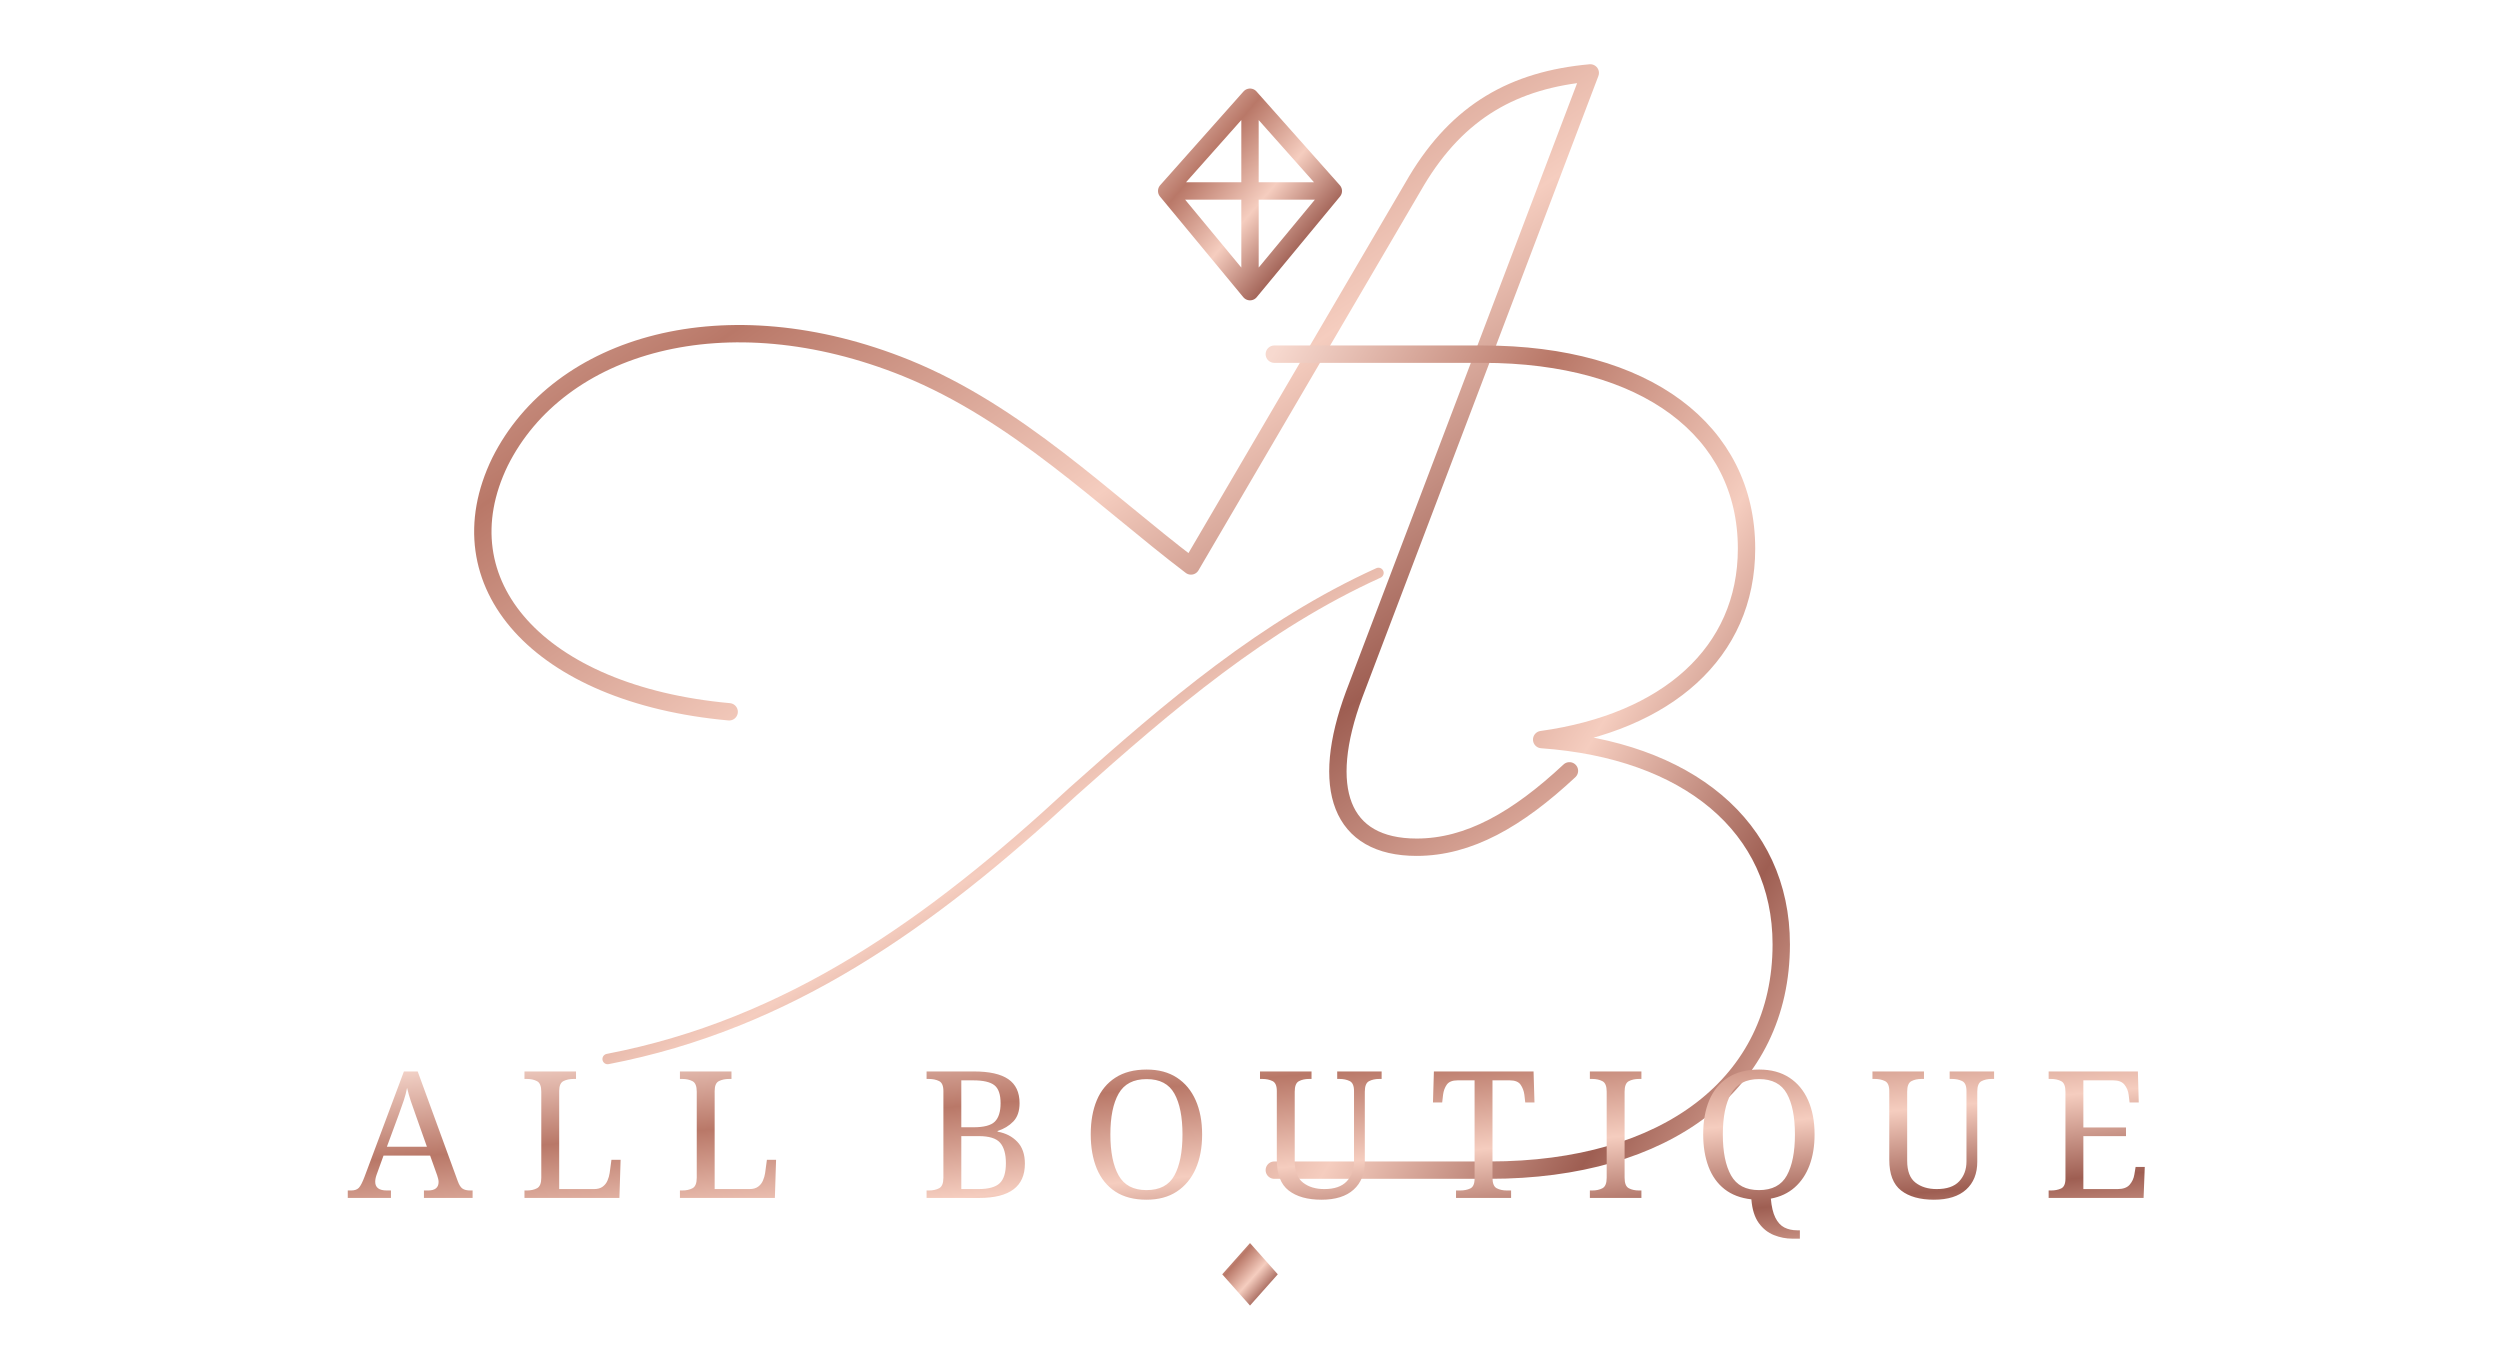
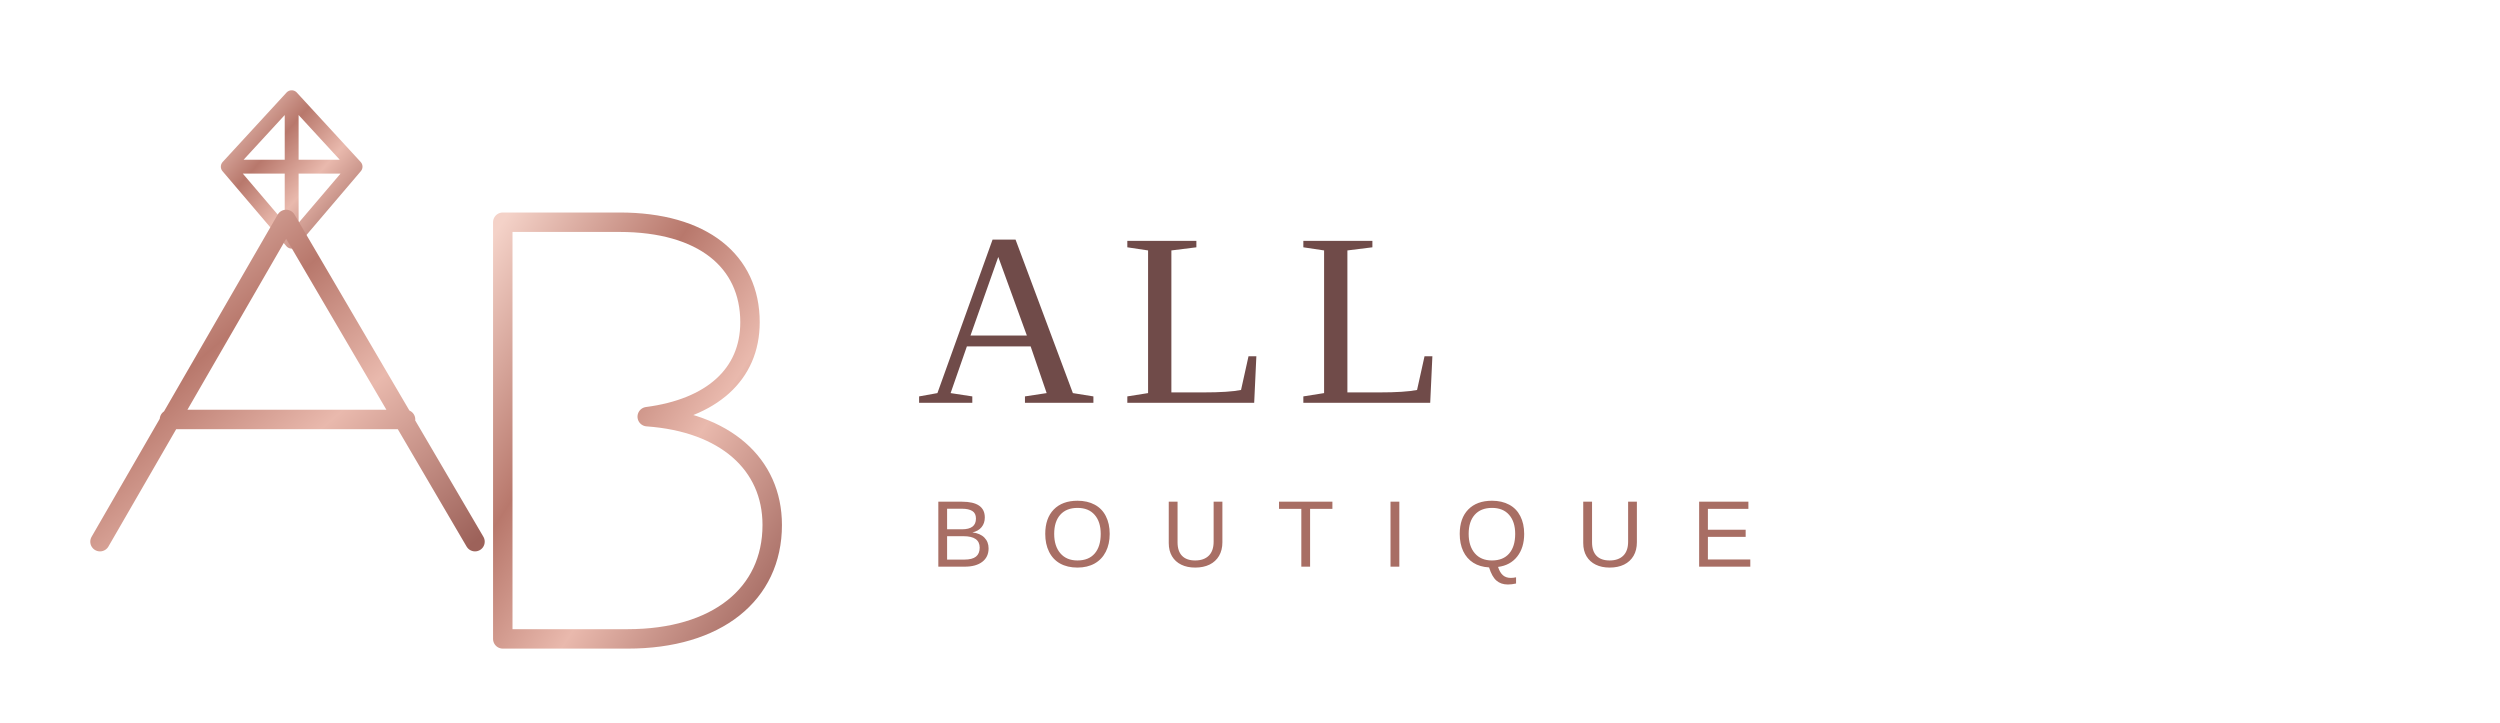
- <svg xmlns="http://www.w3.org/2000/svg" viewBox="0 0 720 390" role="img" aria-labelledby="title desc">
+ <svg xmlns="http://www.w3.org/2000/svg" viewBox="0 0 900 260" role="img" aria-labelledby="t d">
  <defs>
-     <linearGradient id="rose" x1="0" y1="0" x2="1" y2="1">
-       <stop stop-color="#f7d9cf" />
-       <stop offset=".28" stop-color="#b97868" />
-       <stop offset=".55" stop-color="#f5cdbf" />
-       <stop offset=".8" stop-color="#9e5e52" />
-       <stop offset="1" stop-color="#e9b9aa" />
+     <linearGradient id="rg" x1="0" y1="0" x2="1" y2="1">
+       <stop stop-color="#f4d2c8" />
+       <stop offset=".35" stop-color="#b8786c" />
+       <stop offset=".62" stop-color="#e9b9ad" />
+       <stop offset="1" stop-color="#9d625a" />
    </linearGradient>
  </defs>
-   <g fill="none" stroke="url(#rose)" stroke-linecap="round" stroke-linejoin="round">
-     <path stroke-width="5" d="M360 28l24 27-24 29-24-29z M336 55h48 M360 28v56" />
-     <path stroke-width="5" d="M210 205c-55-5-83-37-66-72 17-34 65-48 117-27 32 13 57 38 82 57l65-111c12-20 28-29 50-31l-68 179c-10 27-4 44 18 44 15 0 29-8 44-22" />
-     <path stroke-width="5" d="M367 102h60c47 0 76 22 76 56 0 30-23 50-59 55 42 3 69 25 69 59 0 40-33 65-84 65h-62" />
-     <path stroke-width="3" d="M175 305c52-10 93-39 134-77 28-25 55-48 88-63" />
+   <g fill="none" stroke="url(#rg)" stroke-linecap="round" stroke-linejoin="round">
+     <path stroke-width="5" d="M105 35l23 25-23 27-23-27z M82 60h46 M105 35v52" />
+     <path stroke-width="7" d="M36 195l67-116 68 116M61 151h85" />
+     <path stroke-width="7" d="M181 80h42c30 0 47 14 47 36 0 19-14 31-37 34 28 2 45 17 45 39 0 25-20 41-52 41h-45z" />
+     <path stroke-width="3" d="M45 218h235" />
  </g>
-   <text x="360" y="345" text-anchor="middle" fill="url(#rose)" font-family="Georgia,serif" font-size="51" letter-spacing="13">ALL BOUTIQUE</text>
-   <path d="M145 367h155m175 0h100" stroke="url(#rose)" stroke-width="2" />
-   <path d="M360 358l8 9-8 9-8-9z" fill="url(#rose)" />
+   <text x="330" y="145" fill="#704b49" font-family="Georgia,'Times New Roman',serif" font-size="89" letter-spacing="9">ALL</text>
+   <text x="335" y="204" fill="#a86e64" font-family="Arial,sans-serif" font-size="34" letter-spacing="17">BOUTIQUE</text>
+   <path d="M335 220h470" stroke="url(#rg)" stroke-width="2" />
</svg>
